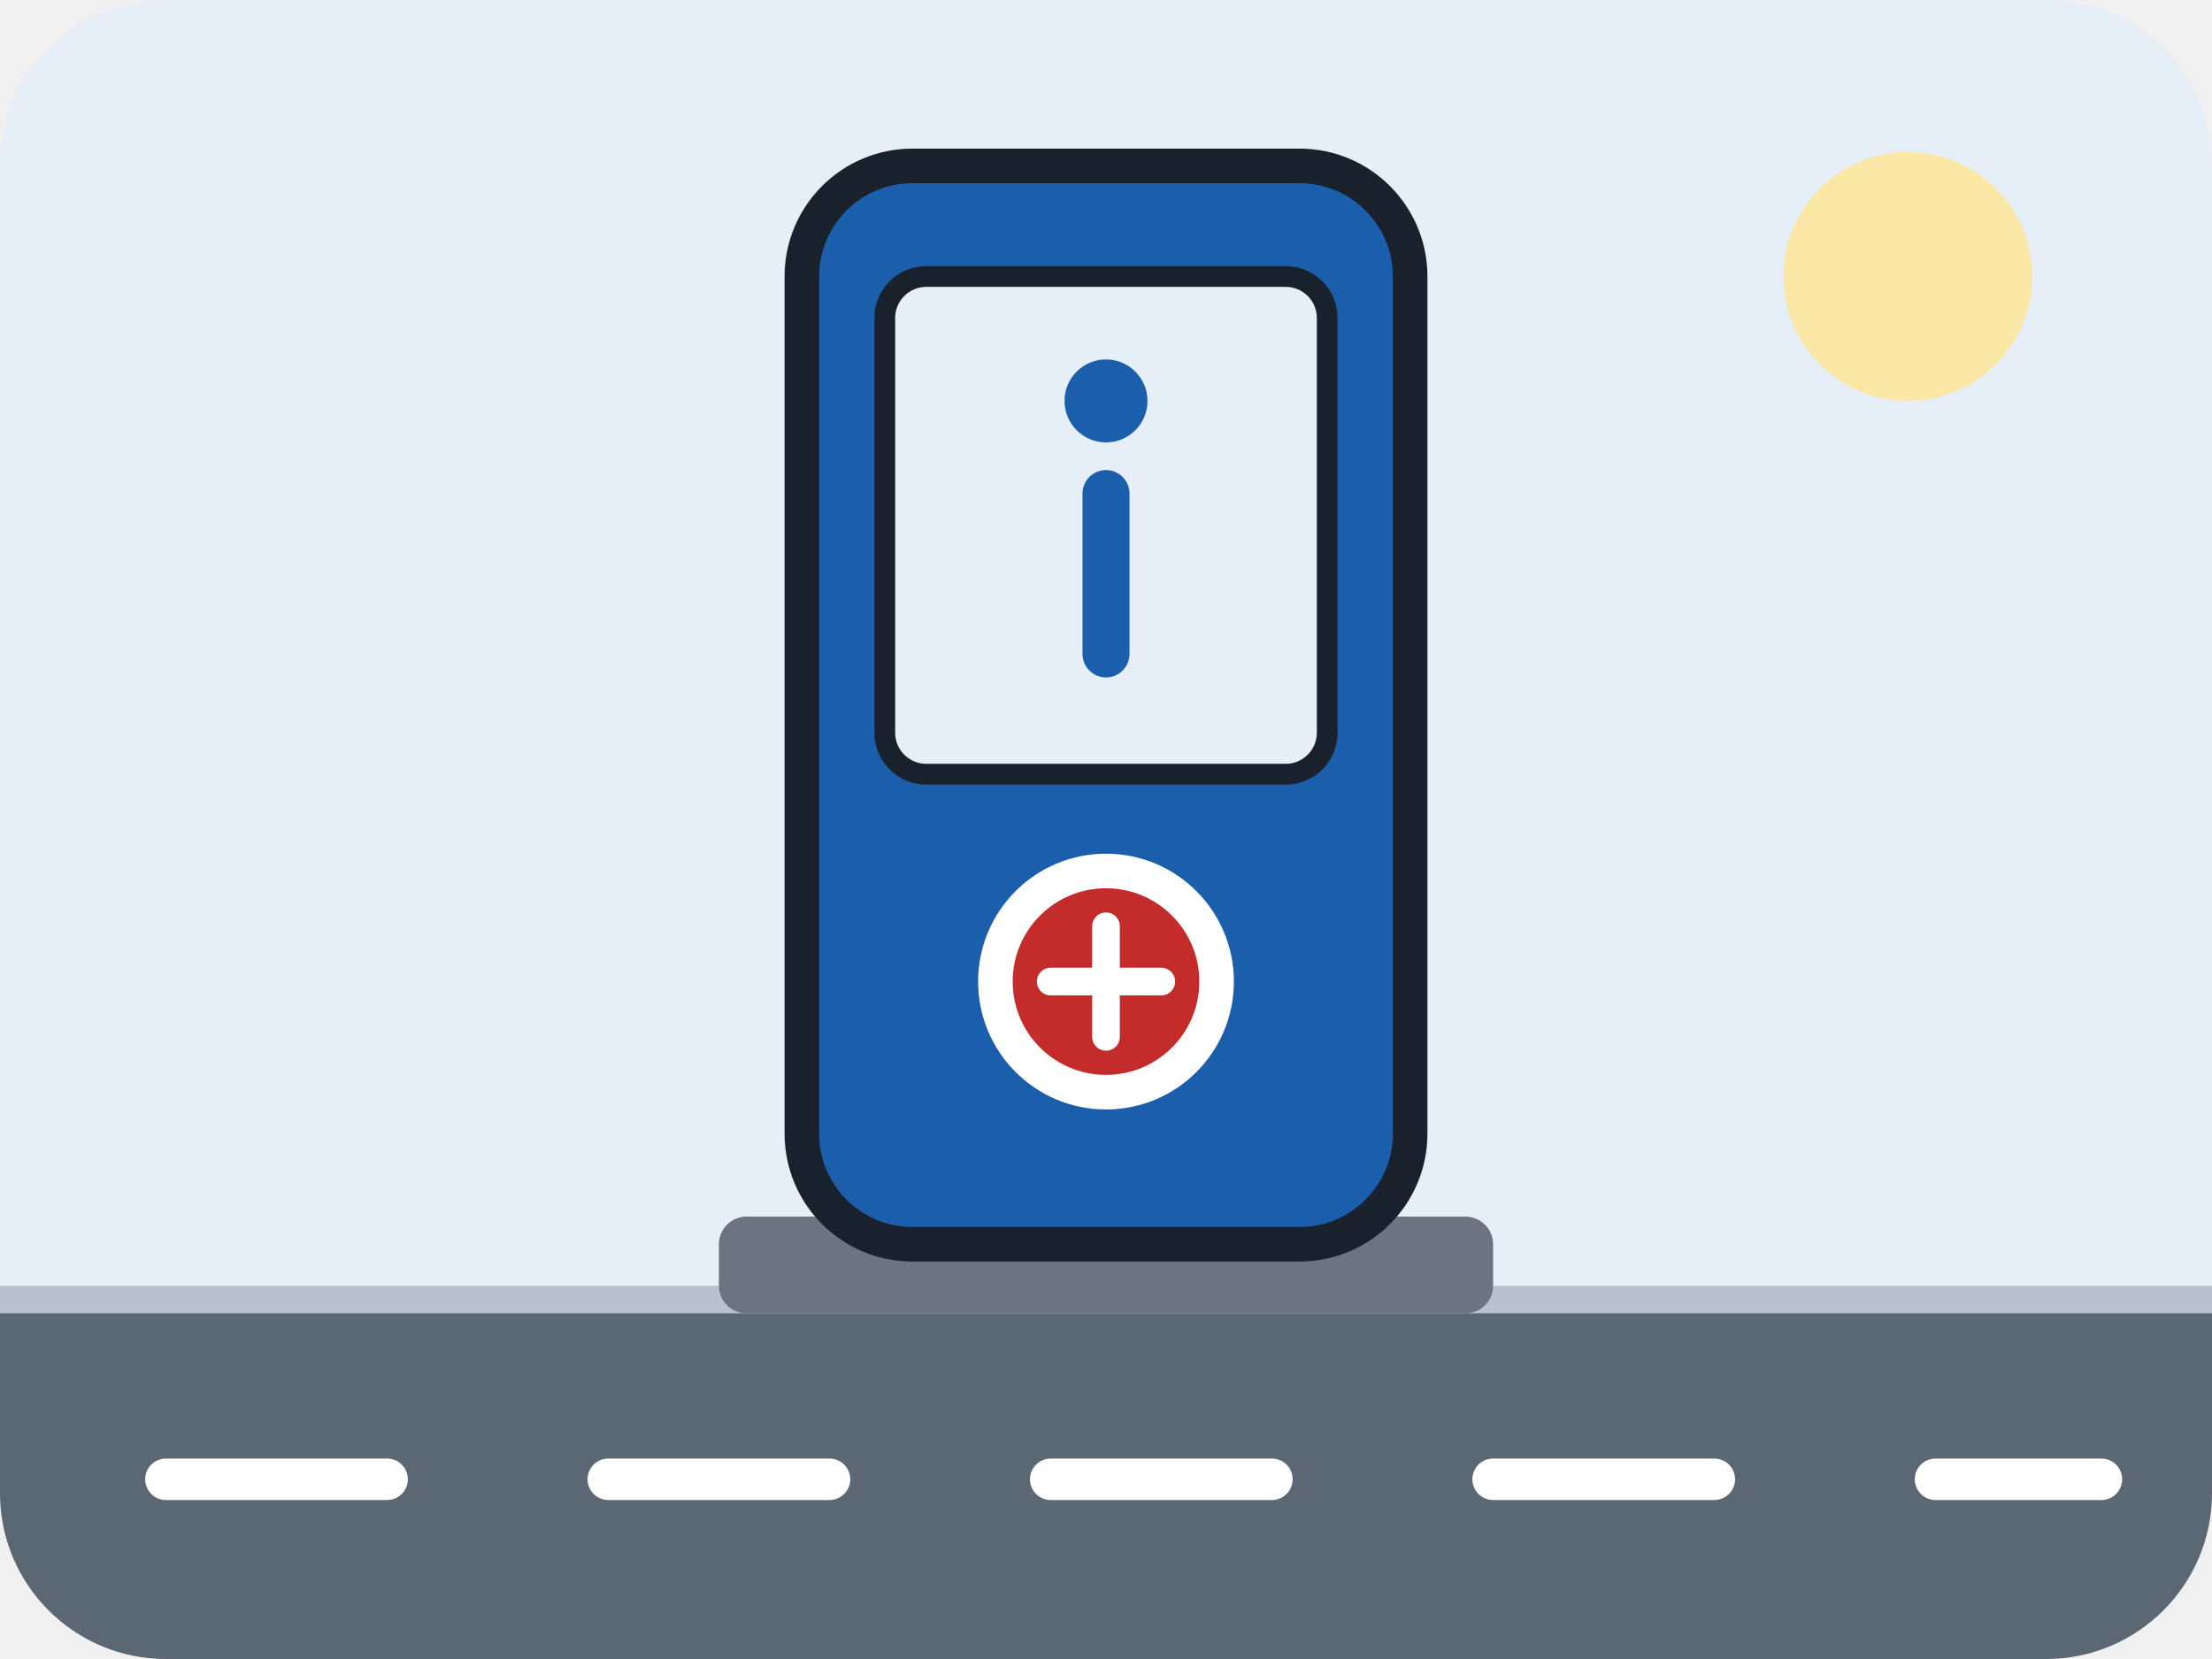
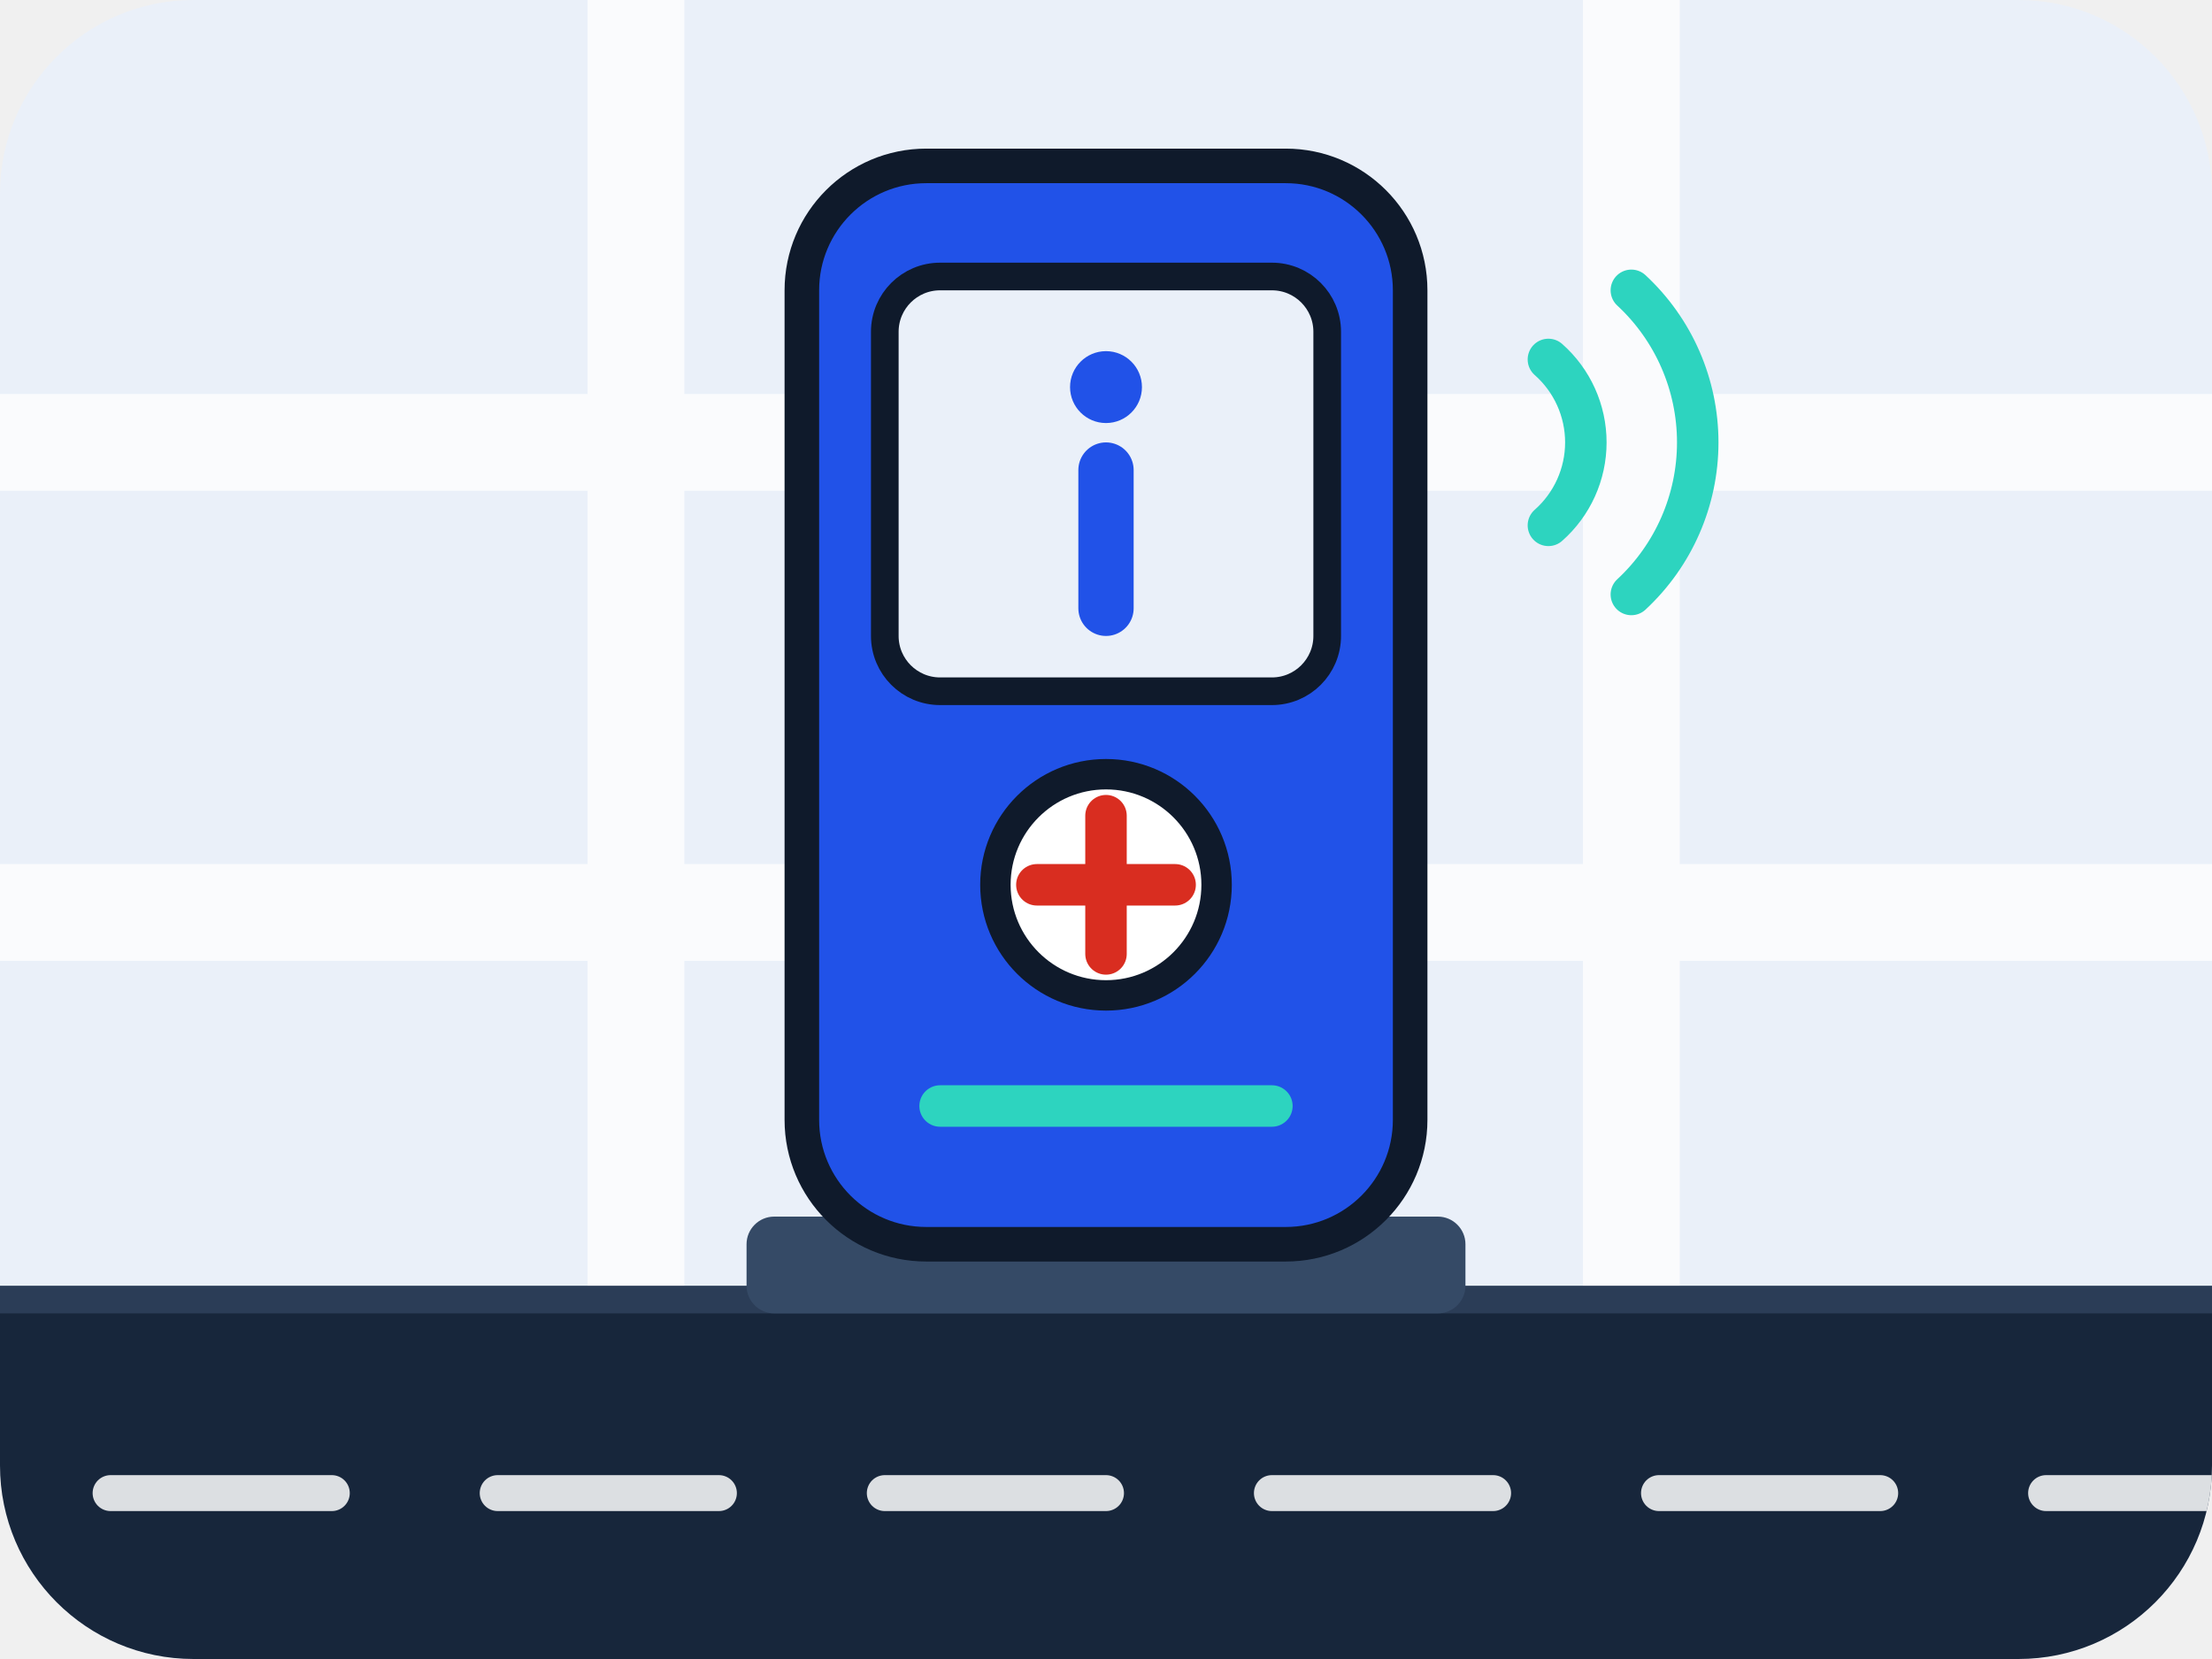
- <svg xmlns="http://www.w3.org/2000/svg" viewBox="0 0 160 120" role="img" aria-label="Totem de atendimento">
-   <rect width="160" height="120" rx="12" fill="#e6eef7" />
-   <circle cx="138" cy="20" r="9" fill="#fbe7a6" />
-   <path d="M0 94h160v14a12 12 0 0 1-12 12H12A12 12 0 0 1 0 108z" fill="#5c6774" />
-   <path d="M0 94h160" stroke="#b8c1cc" stroke-width="2" />
-   <path d="M12 107h16M44 107h16M76 107h16M108 107h16M140 107h12" stroke="#fff" stroke-width="3" stroke-linecap="round" />
-   <rect x="52" y="88" width="56" height="7" rx="2" fill="#6b7480" />
-   <rect x="58" y="12" width="44" height="78" rx="8" fill="#1b5eab" stroke="#18212c" stroke-width="2.5" stroke-linejoin="round" />
-   <rect x="64" y="20" width="32" height="36" rx="3" fill="#e6eef7" stroke="#18212c" stroke-width="1.5" />
-   <circle cx="80" cy="29" r="3" fill="#1b5eab" />
-   <rect x="78.3" y="34" width="3.4" height="15" rx="1.7" fill="#1b5eab" />
-   <circle cx="80" cy="71" r="8" fill="#c42b2b" stroke="#fff" stroke-width="2.5" />
-   <path d="M76 71h8M80 67v8" stroke="#fff" stroke-width="2" stroke-linecap="round" />
+ <svg xmlns="http://www.w3.org/2000/svg" viewBox="0 0 160 120" role="img" aria-label="Totem de atendimento ao cidadão">
+   <defs>
+     <clipPath id="c">
+       <rect width="160" height="120" rx="14" />
+     </clipPath>
+   </defs>
+   <g clip-path="url(#c)">
+     <rect width="160" height="120" fill="#EAF0F9" />
+     <path d="M0 32h160M0 66h160M46 0v94M118 0v94" stroke="#fff" stroke-width="7" opacity=".75" />
+     <rect y="94" width="160" height="26" fill="#17263B" />
+     <path d="M0 94h160" stroke="#2B3D57" stroke-width="2" />
+     <path d="M8 108h16M36 108h16M64 108h16M92 108h16M120 108h16M148 108h12" stroke="#fff" stroke-width="2.6" stroke-linecap="round" opacity=".85" />
+     <rect x="54" y="88" width="52" height="7" rx="2" fill="#354A66" />
+     <rect x="58" y="12" width="44" height="78" rx="9" fill="#2152E8" stroke="#0F1A2B" stroke-width="2.5" stroke-linejoin="round" />
+     <rect x="64" y="20" width="32" height="30" rx="4" fill="#EAF0F9" stroke="#0F1A2B" stroke-width="2" />
+     <circle cx="80" cy="28" r="2.6" fill="#2152E8" />
+     <path d="M80 34v10" stroke="#2152E8" stroke-width="4" stroke-linecap="round" />
+     <circle cx="80" cy="64" r="8" fill="#fff" stroke="#0F1A2B" stroke-width="2.2" />
+     <path d="M80 59v10M75 64h10" stroke="#D92D20" stroke-width="3" stroke-linecap="round" />
+     <path d="M68 80h24" stroke="#2DD4BF" stroke-width="3" stroke-linecap="round" />
+     <path d="M112 26a8 8 0 0 1 0 12M118 21a15 15 0 0 1 0 22" fill="none" stroke="#2DD4BF" stroke-width="3" stroke-linecap="round" />
+   </g>
</svg>
